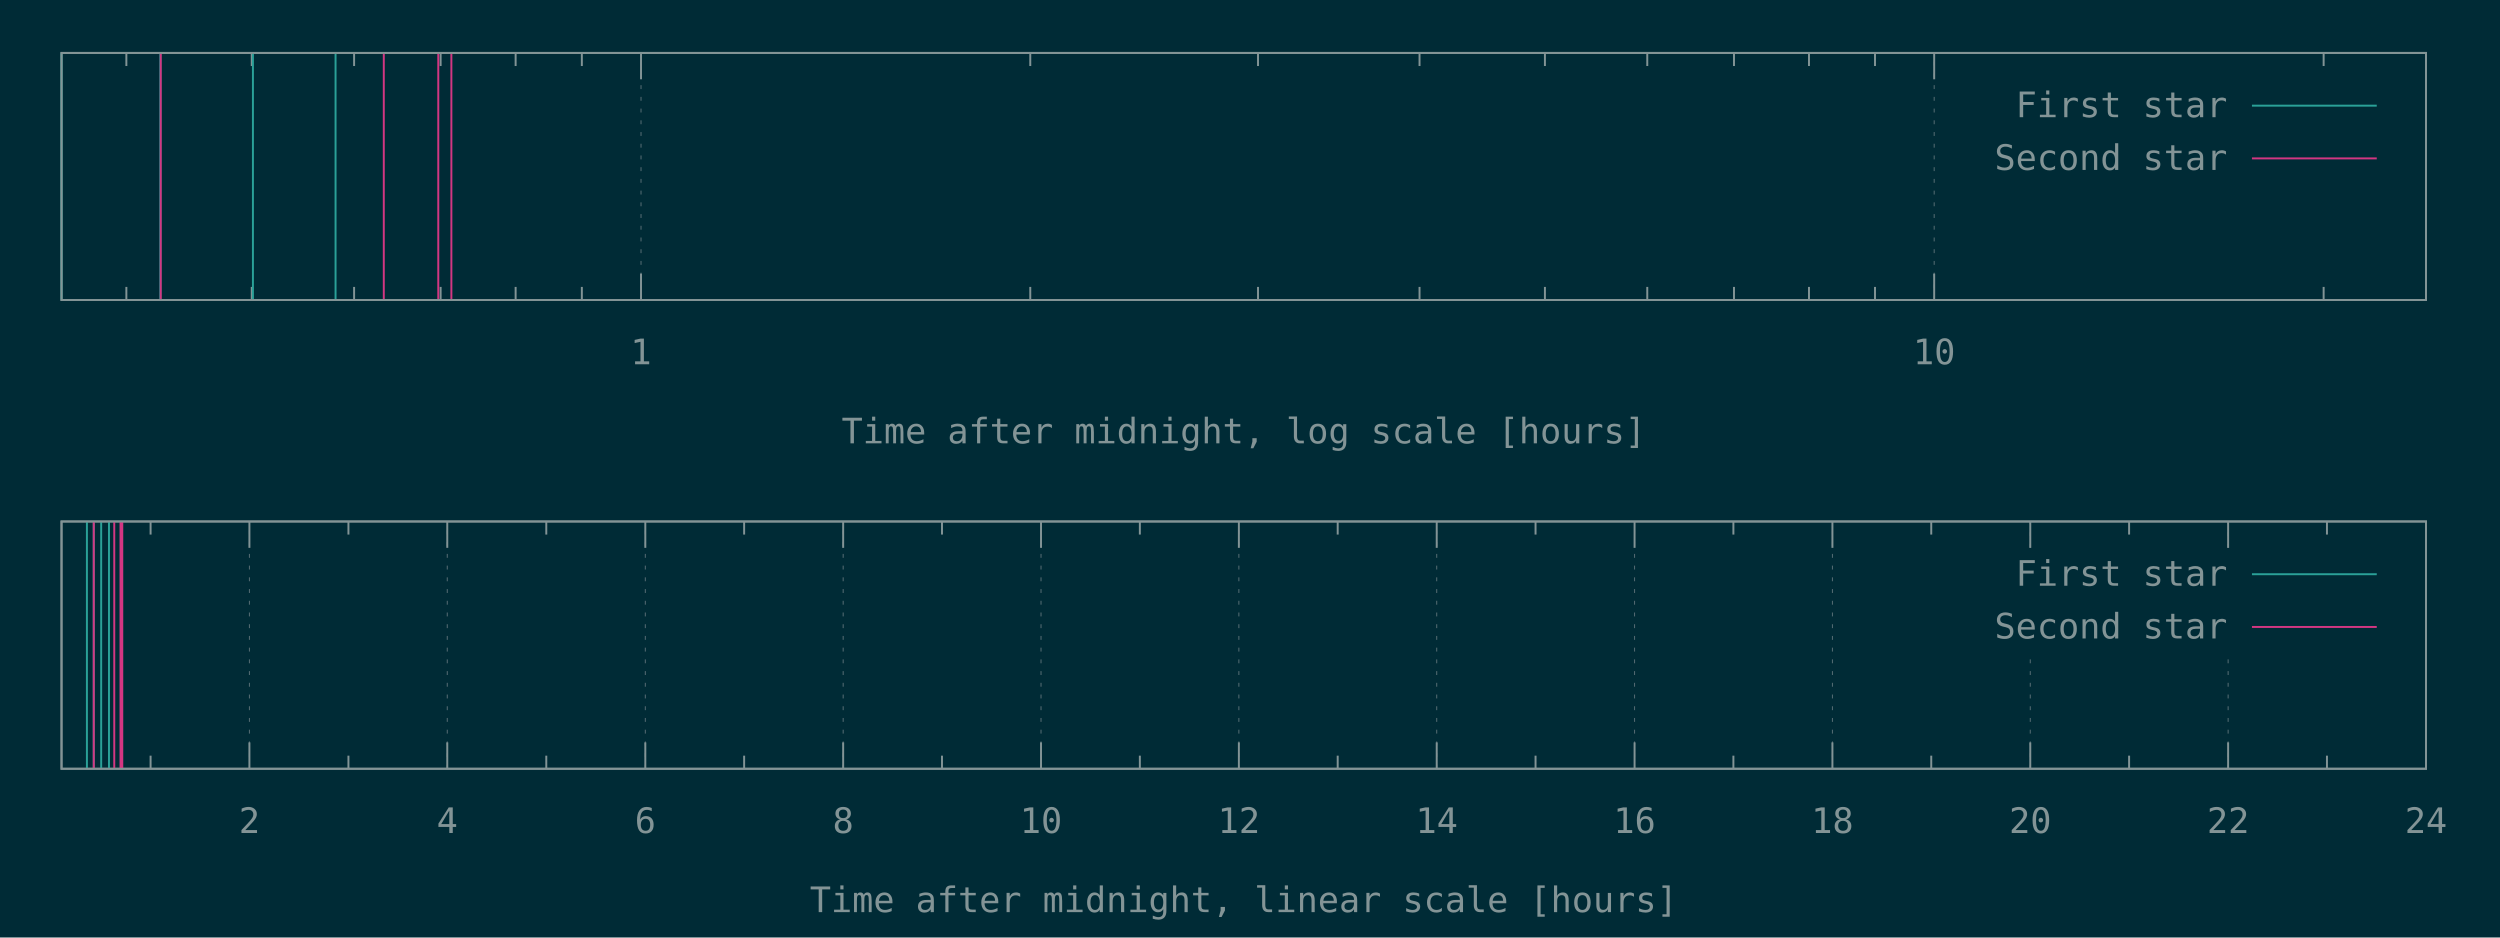
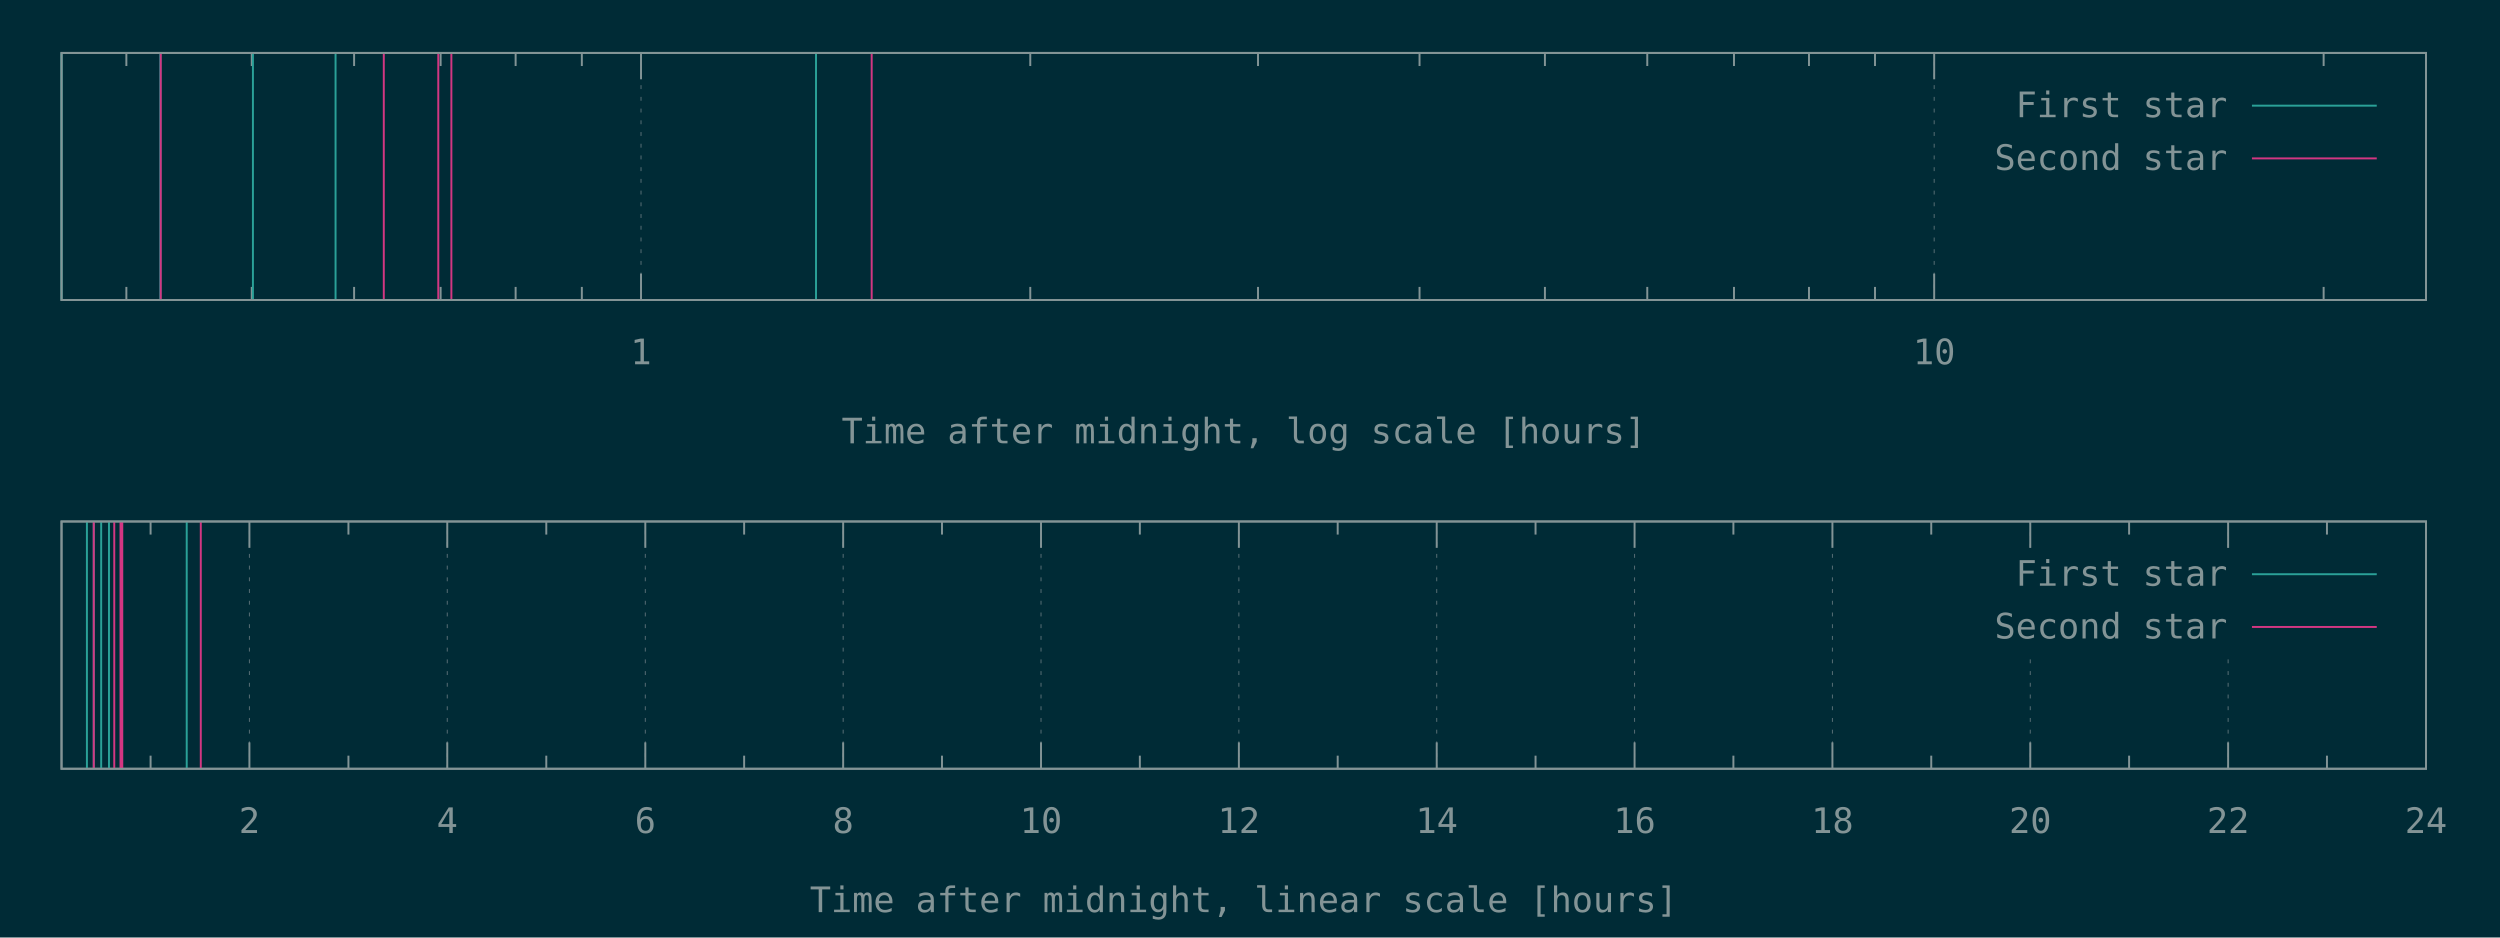
<svg xmlns="http://www.w3.org/2000/svg" xmlns:xlink="http://www.w3.org/1999/xlink" width="1280" height="480" viewBox="0 0 1280 480">
  <g id="gnuplot_canvas">
    <rect x="0" y="0" width="1280" height="480" fill="#002b36" />
    <defs>
      <circle id="gpDot" r="0.5" stroke-width="0.5" />
      <path id="gpPt0" stroke-width="0.148" stroke="currentColor" d="M-1,0 h2 M0,-1 v2" />
      <path id="gpPt1" stroke-width="0.148" stroke="currentColor" d="M-1,-1 L1,1 M1,-1 L-1,1" />
      <path id="gpPt2" stroke-width="0.148" stroke="currentColor" d="M-1,0 L1,0 M0,-1 L0,1 M-1,-1 L1,1 M-1,1 L1,-1" />
      <rect id="gpPt3" stroke-width="0.148" stroke="currentColor" x="-1" y="-1" width="2" height="2" />
      <rect id="gpPt4" stroke-width="0.148" stroke="currentColor" fill="currentColor" x="-1" y="-1" width="2" height="2" />
      <circle id="gpPt5" stroke-width="0.148" stroke="currentColor" cx="0" cy="0" r="1" />
      <use xlink:href="#gpPt5" id="gpPt6" fill="currentColor" stroke="none" />
      <path id="gpPt7" stroke-width="0.148" stroke="currentColor" d="M0,-1.33 L-1.33,0.67 L1.33,0.67 z" />
      <use xlink:href="#gpPt7" id="gpPt8" fill="currentColor" stroke="none" />
      <use xlink:href="#gpPt7" id="gpPt9" stroke="currentColor" transform="rotate(180)" />
      <use xlink:href="#gpPt9" id="gpPt10" fill="currentColor" stroke="none" />
      <use xlink:href="#gpPt3" id="gpPt11" stroke="currentColor" transform="rotate(45)" />
      <use xlink:href="#gpPt11" id="gpPt12" fill="currentColor" stroke="none" />
      <path id="gpPt13" stroke-width="0.148" stroke="currentColor" d="M0,1.330 L1.265,0.411 L0.782,-1.067 L-0.782,-1.076 L-1.265,0.411 z" />
      <use xlink:href="#gpPt13" id="gpPt14" fill="currentColor" stroke="none" />
      <filter id="textbox" filterUnits="objectBoundingBox" x="0" y="0" height="1" width="1">
        <feFlood flood-color="#002B36" flood-opacity="1" result="bgnd" />
        <feComposite in="SourceGraphic" in2="bgnd" operator="atop" />
      </filter>
      <filter id="greybox" filterUnits="objectBoundingBox" x="0" y="0" height="1" width="1">
        <feFlood flood-color="lightgrey" flood-opacity="1" result="grey" />
        <feComposite in="SourceGraphic" in2="grey" operator="atop" />
      </filter>
    </defs>
    <g fill="none" color="#002B36" stroke="currentColor" stroke-width="1.00" stroke-linecap="butt" stroke-linejoin="miter">
</g>
    <g fill="none" color="black" stroke="currentColor" stroke-width="1.00" stroke-linecap="butt" stroke-linejoin="miter">
      <path stroke="rgb(131, 148, 150)" d="M64.7,153.6 L64.7,146.9 M64.7,27.1 L64.7,33.8 M128.9,153.6 L128.9,146.9 M128.9,27.1 L128.9,33.8   M181.3,153.6 L181.3,146.9 M181.3,27.1 L181.3,33.8 M225.6,153.6 L225.6,146.9 M225.6,27.1 L225.6,33.8   M264.0,153.6 L264.0,146.9 M264.0,27.1 L264.0,33.8 M297.9,153.6 L297.9,146.9 M297.9,27.1 L297.9,33.8    " />
    </g>
    <g fill="none" color="black" stroke="rgb(131, 148, 150)" stroke-width="0.50" stroke-linecap="butt" stroke-linejoin="miter">
</g>
    <g fill="none" color="gray" stroke="currentColor" stroke-width="0.50" stroke-linecap="butt" stroke-linejoin="miter">
      <path stroke="rgb( 88, 110, 117)" stroke-dasharray="2,4" class="gridline" d="M328.2,153.6 L328.2,27.1  " />
    </g>
    <g fill="none" color="gray" stroke="rgb( 88, 110, 117)" stroke-width="1.00" stroke-linecap="butt" stroke-linejoin="miter">
</g>
    <g fill="none" color="black" stroke="currentColor" stroke-width="1.00" stroke-linecap="butt" stroke-linejoin="miter">
      <path stroke="rgb(131, 148, 150)" d="M328.2,153.6 L328.2,140.1 M328.2,27.1 L328.2,40.6  " />
      <g transform="translate(328.2,186.5)" stroke="none" fill="rgb(131,148,150)" font-family="Inconsolata" font-size="18.00" text-anchor="middle">
        <text>
          <tspan font-family="Inconsolata"> 1</tspan>
        </text>
      </g>
    </g>
    <g fill="none" color="black" stroke="currentColor" stroke-width="1.00" stroke-linecap="butt" stroke-linejoin="miter">
      <path stroke="rgb(131, 148, 150)" d="M527.5,153.6 L527.5,146.9 M527.5,27.1 L527.5,33.8 M644.1,153.6 L644.1,146.9 M644.1,27.1 L644.1,33.8   M726.8,153.6 L726.8,146.9 M726.8,27.1 L726.8,33.8 M791.0,153.6 L791.0,146.9 M791.0,27.1 L791.0,33.8   M843.4,153.6 L843.4,146.9 M843.4,27.1 L843.4,33.8 M887.8,153.6 L887.8,146.9 M887.8,27.1 L887.8,33.8   M926.2,153.6 L926.2,146.9 M926.2,27.1 L926.2,33.8 M960.0,153.6 L960.0,146.9 M960.0,27.1 L960.0,33.8    " />
    </g>
    <g fill="none" color="black" stroke="rgb(131, 148, 150)" stroke-width="0.50" stroke-linecap="butt" stroke-linejoin="miter">
</g>
    <g fill="none" color="gray" stroke="currentColor" stroke-width="0.50" stroke-linecap="butt" stroke-linejoin="miter">
      <path stroke="rgb( 88, 110, 117)" stroke-dasharray="2,4" class="gridline" d="M990.3,153.6 L990.3,27.1  " />
    </g>
    <g fill="none" color="gray" stroke="rgb( 88, 110, 117)" stroke-width="1.00" stroke-linecap="butt" stroke-linejoin="miter">
</g>
    <g fill="none" color="black" stroke="currentColor" stroke-width="1.00" stroke-linecap="butt" stroke-linejoin="miter">
      <path stroke="rgb(131, 148, 150)" d="M990.3,153.6 L990.3,140.1 M990.3,27.1 L990.3,40.6  " />
      <g transform="translate(990.3,186.5)" stroke="none" fill="rgb(131,148,150)" font-family="Inconsolata" font-size="18.00" text-anchor="middle">
        <text>
          <tspan font-family="Inconsolata"> 10</tspan>
        </text>
      </g>
    </g>
    <g fill="none" color="black" stroke="currentColor" stroke-width="1.00" stroke-linecap="butt" stroke-linejoin="miter">
      <path stroke="rgb(131, 148, 150)" d="M1189.7,153.6 L1189.7,146.9 M1189.7,27.1 L1189.7,33.8  " />
    </g>
    <g fill="none" color="black" stroke="currentColor" stroke-width="1.00" stroke-linecap="butt" stroke-linejoin="miter">
      <path stroke="rgb(131, 148, 150)" d="M31.5,27.1 L31.5,153.6 L1242.1,153.6 L1242.1,27.1 L31.5,27.1 Z  " />
    </g>
    <g fill="none" color="black" stroke="currentColor" stroke-width="1.00" stroke-linecap="butt" stroke-linejoin="miter">
      <g transform="translate(636.8,227.0)" stroke="none" fill="rgb(131,148,150)" font-family="Inconsolata" font-size="18.00" text-anchor="middle">
        <text>
          <tspan font-family="Inconsolata">Time after midnight, log scale [hours]</tspan>
        </text>
      </g>
    </g>
    <g fill="none" color="black" stroke="currentColor" stroke-width="1.00" stroke-linecap="butt" stroke-linejoin="miter">
</g>
    <g id="gnuplot_plot_1a">
      <g fill="none" color="black" stroke="currentColor" stroke-width="1.00" stroke-linecap="butt" stroke-linejoin="miter">
-         <path stroke="rgb( 42, 161, 152)" d="M31.5,153.6 L31.5,27.1 M82.1,153.6 L82.1,27.1 M129.5,153.6 L129.5,27.1 M171.8,153.6 L171.8,27.1    " />
+         <path stroke="rgb( 42, 161, 152)" d="M31.5,153.6 L31.5,27.1 M82.1,153.6 L82.1,27.1 M129.5,153.6 L129.5,27.1 M171.8,153.6 L171.8,27.1   M417.8,153.6 L417.8,27.1  " />
      </g>
    </g>
    <g id="gnuplot_plot_2a">
      <g fill="none" color="black" stroke="currentColor" stroke-width="1.00" stroke-linecap="butt" stroke-linejoin="miter">
-         <path stroke="rgb(211,  54, 130)" d="M82.3,153.6 L82.3,27.1 M196.5,153.6 L196.5,27.1 M224.4,153.6 L224.4,27.1 M231.1,153.6 L231.1,27.1    " />
+         <path stroke="rgb(211,  54, 130)" d="M82.3,153.6 L82.3,27.1 M196.5,153.6 L196.5,27.1 M224.4,153.6 L224.4,27.1 M231.1,153.6 L231.1,27.1   M446.3,153.6 L446.3,27.1  " />
      </g>
    </g>
    <g stroke="none" shape-rendering="crispEdges">
      <polygon fill="#002B36" points="1001.8,94.6 1229.5,94.6 1229.5,40.6 1001.8,40.6 " />
    </g>
    <g id="gnuplot_plot_1a">
      <g fill="none" color="black" stroke="currentColor" stroke-width="1.00" stroke-linecap="butt" stroke-linejoin="miter">
        <g transform="translate(1140.4,60.0)" stroke="none" fill="rgb(131,148,150)" font-family="Inconsolata" font-size="18.00" text-anchor="end">
          <text>
            <tspan font-family="Inconsolata">First star</tspan>
          </text>
        </g>
      </g>
      <g fill="none" color="black" stroke="currentColor" stroke-width="1.00" stroke-linecap="butt" stroke-linejoin="miter">
        <path stroke="rgb( 42, 161, 152)" d="M1153.0,54.1 L1216.9,54.1  " />
      </g>
    </g>
    <g id="gnuplot_plot_2a">
      <g fill="none" color="black" stroke="currentColor" stroke-width="1.00" stroke-linecap="butt" stroke-linejoin="miter">
        <g transform="translate(1140.4,87.0)" stroke="none" fill="rgb(131,148,150)" font-family="Inconsolata" font-size="18.00" text-anchor="end">
          <text>
            <tspan font-family="Inconsolata">Second star</tspan>
          </text>
        </g>
      </g>
      <g fill="none" color="black" stroke="currentColor" stroke-width="1.00" stroke-linecap="butt" stroke-linejoin="miter">
        <path stroke="rgb(211,  54, 130)" d="M1153.0,81.1 L1216.9,81.1  " />
      </g>
    </g>
    <g fill="none" color="#002B36" stroke="rgb(211,  54, 130)" stroke-width="2.00" stroke-linecap="butt" stroke-linejoin="miter">
</g>
    <g fill="none" color="black" stroke="currentColor" stroke-width="2.00" stroke-linecap="butt" stroke-linejoin="miter">
</g>
    <g fill="none" color="black" stroke="black" stroke-width="1.00" stroke-linecap="butt" stroke-linejoin="miter">
</g>
    <g fill="none" color="black" stroke="currentColor" stroke-width="1.00" stroke-linecap="butt" stroke-linejoin="miter">
      <path stroke="rgb(131, 148, 150)" d="M31.5,27.1 L31.5,153.6 L1242.1,153.6 L1242.1,27.1 L31.5,27.1 Z  " />
    </g>
    <g fill="none" color="black" stroke="currentColor" stroke-width="1.00" stroke-linecap="butt" stroke-linejoin="miter">
</g>
    <g fill="none" color="black" stroke="currentColor" stroke-width="1.00" stroke-linecap="butt" stroke-linejoin="miter">
      <path stroke="rgb(131, 148, 150)" d="M77.1,393.6 L77.1,386.9 M77.1,267.0 L77.1,273.7  " />
    </g>
    <g fill="none" color="black" stroke="rgb(131, 148, 150)" stroke-width="0.50" stroke-linecap="butt" stroke-linejoin="miter">
</g>
    <g fill="none" color="gray" stroke="currentColor" stroke-width="0.50" stroke-linecap="butt" stroke-linejoin="miter">
      <path stroke="rgb( 88, 110, 117)" stroke-dasharray="2,4" class="gridline" d="M127.7,393.6 L127.7,267.0  " />
    </g>
    <g fill="none" color="gray" stroke="rgb( 88, 110, 117)" stroke-width="1.00" stroke-linecap="butt" stroke-linejoin="miter">
</g>
    <g fill="none" color="black" stroke="currentColor" stroke-width="1.00" stroke-linecap="butt" stroke-linejoin="miter">
      <path stroke="rgb(131, 148, 150)" d="M127.7,393.6 L127.7,380.1 M127.7,267.0 L127.7,280.5  " />
      <g transform="translate(127.7,426.5)" stroke="none" fill="rgb(131,148,150)" font-family="Inconsolata" font-size="18.00" text-anchor="middle">
        <text>
          <tspan font-family="Inconsolata"> 2</tspan>
        </text>
      </g>
    </g>
    <g fill="none" color="black" stroke="currentColor" stroke-width="1.00" stroke-linecap="butt" stroke-linejoin="miter">
      <path stroke="rgb(131, 148, 150)" d="M178.4,393.6 L178.4,386.9 M178.4,267.0 L178.4,273.7  " />
    </g>
    <g fill="none" color="black" stroke="rgb(131, 148, 150)" stroke-width="0.50" stroke-linecap="butt" stroke-linejoin="miter">
</g>
    <g fill="none" color="gray" stroke="currentColor" stroke-width="0.50" stroke-linecap="butt" stroke-linejoin="miter">
      <path stroke="rgb( 88, 110, 117)" stroke-dasharray="2,4" class="gridline" d="M229.0,393.6 L229.0,267.0  " />
    </g>
    <g fill="none" color="gray" stroke="rgb( 88, 110, 117)" stroke-width="1.00" stroke-linecap="butt" stroke-linejoin="miter">
</g>
    <g fill="none" color="black" stroke="currentColor" stroke-width="1.00" stroke-linecap="butt" stroke-linejoin="miter">
      <path stroke="rgb(131, 148, 150)" d="M229.0,393.6 L229.0,380.1 M229.0,267.0 L229.0,280.5  " />
      <g transform="translate(229.0,426.5)" stroke="none" fill="rgb(131,148,150)" font-family="Inconsolata" font-size="18.00" text-anchor="middle">
        <text>
          <tspan font-family="Inconsolata"> 4</tspan>
        </text>
      </g>
    </g>
    <g fill="none" color="black" stroke="currentColor" stroke-width="1.00" stroke-linecap="butt" stroke-linejoin="miter">
      <path stroke="rgb(131, 148, 150)" d="M279.7,393.6 L279.7,386.9 M279.7,267.0 L279.7,273.7  " />
    </g>
    <g fill="none" color="black" stroke="rgb(131, 148, 150)" stroke-width="0.50" stroke-linecap="butt" stroke-linejoin="miter">
</g>
    <g fill="none" color="gray" stroke="currentColor" stroke-width="0.50" stroke-linecap="butt" stroke-linejoin="miter">
      <path stroke="rgb( 88, 110, 117)" stroke-dasharray="2,4" class="gridline" d="M330.4,393.6 L330.4,267.0  " />
    </g>
    <g fill="none" color="gray" stroke="rgb( 88, 110, 117)" stroke-width="1.00" stroke-linecap="butt" stroke-linejoin="miter">
</g>
    <g fill="none" color="black" stroke="currentColor" stroke-width="1.00" stroke-linecap="butt" stroke-linejoin="miter">
      <path stroke="rgb(131, 148, 150)" d="M330.4,393.6 L330.4,380.1 M330.4,267.0 L330.4,280.5  " />
      <g transform="translate(330.4,426.5)" stroke="none" fill="rgb(131,148,150)" font-family="Inconsolata" font-size="18.00" text-anchor="middle">
        <text>
          <tspan font-family="Inconsolata"> 6</tspan>
        </text>
      </g>
    </g>
    <g fill="none" color="black" stroke="currentColor" stroke-width="1.00" stroke-linecap="butt" stroke-linejoin="miter">
      <path stroke="rgb(131, 148, 150)" d="M381.0,393.6 L381.0,386.9 M381.0,267.0 L381.0,273.7  " />
    </g>
    <g fill="none" color="black" stroke="rgb(131, 148, 150)" stroke-width="0.50" stroke-linecap="butt" stroke-linejoin="miter">
</g>
    <g fill="none" color="gray" stroke="currentColor" stroke-width="0.50" stroke-linecap="butt" stroke-linejoin="miter">
      <path stroke="rgb( 88, 110, 117)" stroke-dasharray="2,4" class="gridline" d="M431.7,393.6 L431.7,267.0  " />
    </g>
    <g fill="none" color="gray" stroke="rgb( 88, 110, 117)" stroke-width="1.00" stroke-linecap="butt" stroke-linejoin="miter">
</g>
    <g fill="none" color="black" stroke="currentColor" stroke-width="1.00" stroke-linecap="butt" stroke-linejoin="miter">
      <path stroke="rgb(131, 148, 150)" d="M431.7,393.6 L431.7,380.1 M431.7,267.0 L431.7,280.5  " />
      <g transform="translate(431.7,426.5)" stroke="none" fill="rgb(131,148,150)" font-family="Inconsolata" font-size="18.00" text-anchor="middle">
        <text>
          <tspan font-family="Inconsolata"> 8</tspan>
        </text>
      </g>
    </g>
    <g fill="none" color="black" stroke="currentColor" stroke-width="1.00" stroke-linecap="butt" stroke-linejoin="miter">
      <path stroke="rgb(131, 148, 150)" d="M482.3,393.6 L482.3,386.9 M482.3,267.0 L482.3,273.7  " />
    </g>
    <g fill="none" color="black" stroke="rgb(131, 148, 150)" stroke-width="0.50" stroke-linecap="butt" stroke-linejoin="miter">
</g>
    <g fill="none" color="gray" stroke="currentColor" stroke-width="0.50" stroke-linecap="butt" stroke-linejoin="miter">
      <path stroke="rgb( 88, 110, 117)" stroke-dasharray="2,4" class="gridline" d="M533.0,393.6 L533.0,267.0  " />
    </g>
    <g fill="none" color="gray" stroke="rgb( 88, 110, 117)" stroke-width="1.00" stroke-linecap="butt" stroke-linejoin="miter">
</g>
    <g fill="none" color="black" stroke="currentColor" stroke-width="1.00" stroke-linecap="butt" stroke-linejoin="miter">
      <path stroke="rgb(131, 148, 150)" d="M533.0,393.6 L533.0,380.1 M533.0,267.0 L533.0,280.5  " />
      <g transform="translate(533.0,426.5)" stroke="none" fill="rgb(131,148,150)" font-family="Inconsolata" font-size="18.00" text-anchor="middle">
        <text>
          <tspan font-family="Inconsolata"> 10</tspan>
        </text>
      </g>
    </g>
    <g fill="none" color="black" stroke="currentColor" stroke-width="1.00" stroke-linecap="butt" stroke-linejoin="miter">
      <path stroke="rgb(131, 148, 150)" d="M583.6,393.6 L583.6,386.9 M583.6,267.0 L583.6,273.7  " />
    </g>
    <g fill="none" color="black" stroke="rgb(131, 148, 150)" stroke-width="0.50" stroke-linecap="butt" stroke-linejoin="miter">
</g>
    <g fill="none" color="gray" stroke="currentColor" stroke-width="0.50" stroke-linecap="butt" stroke-linejoin="miter">
      <path stroke="rgb( 88, 110, 117)" stroke-dasharray="2,4" class="gridline" d="M634.3,393.6 L634.3,267.0  " />
    </g>
    <g fill="none" color="gray" stroke="rgb( 88, 110, 117)" stroke-width="1.00" stroke-linecap="butt" stroke-linejoin="miter">
</g>
    <g fill="none" color="black" stroke="currentColor" stroke-width="1.00" stroke-linecap="butt" stroke-linejoin="miter">
      <path stroke="rgb(131, 148, 150)" d="M634.3,393.6 L634.3,380.1 M634.3,267.0 L634.3,280.5  " />
      <g transform="translate(634.3,426.5)" stroke="none" fill="rgb(131,148,150)" font-family="Inconsolata" font-size="18.00" text-anchor="middle">
        <text>
          <tspan font-family="Inconsolata"> 12</tspan>
        </text>
      </g>
    </g>
    <g fill="none" color="black" stroke="currentColor" stroke-width="1.00" stroke-linecap="butt" stroke-linejoin="miter">
      <path stroke="rgb(131, 148, 150)" d="M684.9,393.6 L684.9,386.9 M684.9,267.0 L684.9,273.7  " />
    </g>
    <g fill="none" color="black" stroke="rgb(131, 148, 150)" stroke-width="0.50" stroke-linecap="butt" stroke-linejoin="miter">
</g>
    <g fill="none" color="gray" stroke="currentColor" stroke-width="0.50" stroke-linecap="butt" stroke-linejoin="miter">
      <path stroke="rgb( 88, 110, 117)" stroke-dasharray="2,4" class="gridline" d="M735.6,393.6 L735.6,267.0  " />
    </g>
    <g fill="none" color="gray" stroke="rgb( 88, 110, 117)" stroke-width="1.00" stroke-linecap="butt" stroke-linejoin="miter">
</g>
    <g fill="none" color="black" stroke="currentColor" stroke-width="1.00" stroke-linecap="butt" stroke-linejoin="miter">
      <path stroke="rgb(131, 148, 150)" d="M735.6,393.6 L735.6,380.1 M735.6,267.0 L735.6,280.5  " />
      <g transform="translate(735.6,426.5)" stroke="none" fill="rgb(131,148,150)" font-family="Inconsolata" font-size="18.00" text-anchor="middle">
        <text>
          <tspan font-family="Inconsolata"> 14</tspan>
        </text>
      </g>
    </g>
    <g fill="none" color="black" stroke="currentColor" stroke-width="1.00" stroke-linecap="butt" stroke-linejoin="miter">
      <path stroke="rgb(131, 148, 150)" d="M786.2,393.6 L786.2,386.9 M786.2,267.0 L786.2,273.7  " />
    </g>
    <g fill="none" color="black" stroke="rgb(131, 148, 150)" stroke-width="0.50" stroke-linecap="butt" stroke-linejoin="miter">
</g>
    <g fill="none" color="gray" stroke="currentColor" stroke-width="0.50" stroke-linecap="butt" stroke-linejoin="miter">
      <path stroke="rgb( 88, 110, 117)" stroke-dasharray="2,4" class="gridline" d="M836.9,393.6 L836.9,267.0  " />
    </g>
    <g fill="none" color="gray" stroke="rgb( 88, 110, 117)" stroke-width="1.00" stroke-linecap="butt" stroke-linejoin="miter">
</g>
    <g fill="none" color="black" stroke="currentColor" stroke-width="1.00" stroke-linecap="butt" stroke-linejoin="miter">
      <path stroke="rgb(131, 148, 150)" d="M836.9,393.6 L836.9,380.1 M836.9,267.0 L836.9,280.5  " />
      <g transform="translate(836.9,426.5)" stroke="none" fill="rgb(131,148,150)" font-family="Inconsolata" font-size="18.00" text-anchor="middle">
        <text>
          <tspan font-family="Inconsolata"> 16</tspan>
        </text>
      </g>
    </g>
    <g fill="none" color="black" stroke="currentColor" stroke-width="1.00" stroke-linecap="butt" stroke-linejoin="miter">
      <path stroke="rgb(131, 148, 150)" d="M887.5,393.6 L887.5,386.9 M887.5,267.0 L887.5,273.7  " />
    </g>
    <g fill="none" color="black" stroke="rgb(131, 148, 150)" stroke-width="0.50" stroke-linecap="butt" stroke-linejoin="miter">
</g>
    <g fill="none" color="gray" stroke="currentColor" stroke-width="0.50" stroke-linecap="butt" stroke-linejoin="miter">
      <path stroke="rgb( 88, 110, 117)" stroke-dasharray="2,4" class="gridline" d="M938.2,393.6 L938.2,267.0  " />
    </g>
    <g fill="none" color="gray" stroke="rgb( 88, 110, 117)" stroke-width="1.00" stroke-linecap="butt" stroke-linejoin="miter">
</g>
    <g fill="none" color="black" stroke="currentColor" stroke-width="1.00" stroke-linecap="butt" stroke-linejoin="miter">
      <path stroke="rgb(131, 148, 150)" d="M938.2,393.6 L938.2,380.1 M938.2,267.0 L938.2,280.5  " />
      <g transform="translate(938.2,426.5)" stroke="none" fill="rgb(131,148,150)" font-family="Inconsolata" font-size="18.00" text-anchor="middle">
        <text>
          <tspan font-family="Inconsolata"> 18</tspan>
        </text>
      </g>
    </g>
    <g fill="none" color="black" stroke="currentColor" stroke-width="1.00" stroke-linecap="butt" stroke-linejoin="miter">
      <path stroke="rgb(131, 148, 150)" d="M988.8,393.6 L988.8,386.9 M988.8,267.0 L988.8,273.7  " />
    </g>
    <g fill="none" color="black" stroke="rgb(131, 148, 150)" stroke-width="0.50" stroke-linecap="butt" stroke-linejoin="miter">
</g>
    <g fill="none" color="gray" stroke="currentColor" stroke-width="0.50" stroke-linecap="butt" stroke-linejoin="miter">
      <path stroke="rgb( 88, 110, 117)" stroke-dasharray="2,4" class="gridline" d="M1039.5,393.6 L1039.5,334.5 M1039.5,280.5 L1039.5,267.0  " />
    </g>
    <g fill="none" color="gray" stroke="rgb( 88, 110, 117)" stroke-width="1.00" stroke-linecap="butt" stroke-linejoin="miter">
</g>
    <g fill="none" color="black" stroke="currentColor" stroke-width="1.00" stroke-linecap="butt" stroke-linejoin="miter">
      <path stroke="rgb(131, 148, 150)" d="M1039.5,393.6 L1039.5,380.1 M1039.5,267.0 L1039.5,280.5  " />
      <g transform="translate(1039.5,426.5)" stroke="none" fill="rgb(131,148,150)" font-family="Inconsolata" font-size="18.00" text-anchor="middle">
        <text>
          <tspan font-family="Inconsolata"> 20</tspan>
        </text>
      </g>
    </g>
    <g fill="none" color="black" stroke="currentColor" stroke-width="1.00" stroke-linecap="butt" stroke-linejoin="miter">
      <path stroke="rgb(131, 148, 150)" d="M1090.1,393.6 L1090.1,386.9 M1090.1,267.0 L1090.1,273.7  " />
    </g>
    <g fill="none" color="black" stroke="rgb(131, 148, 150)" stroke-width="0.50" stroke-linecap="butt" stroke-linejoin="miter">
</g>
    <g fill="none" color="gray" stroke="currentColor" stroke-width="0.50" stroke-linecap="butt" stroke-linejoin="miter">
      <path stroke="rgb( 88, 110, 117)" stroke-dasharray="2,4" class="gridline" d="M1140.8,393.6 L1140.8,334.5 M1140.8,280.5 L1140.8,267.0  " />
    </g>
    <g fill="none" color="gray" stroke="rgb( 88, 110, 117)" stroke-width="1.00" stroke-linecap="butt" stroke-linejoin="miter">
</g>
    <g fill="none" color="black" stroke="currentColor" stroke-width="1.00" stroke-linecap="butt" stroke-linejoin="miter">
      <path stroke="rgb(131, 148, 150)" d="M1140.8,393.6 L1140.8,380.1 M1140.8,267.0 L1140.8,280.5  " />
      <g transform="translate(1140.8,426.5)" stroke="none" fill="rgb(131,148,150)" font-family="Inconsolata" font-size="18.00" text-anchor="middle">
        <text>
          <tspan font-family="Inconsolata"> 22</tspan>
        </text>
      </g>
    </g>
    <g fill="none" color="black" stroke="currentColor" stroke-width="1.00" stroke-linecap="butt" stroke-linejoin="miter">
      <path stroke="rgb(131, 148, 150)" d="M1191.4,393.6 L1191.4,386.9 M1191.4,267.0 L1191.4,273.7  " />
    </g>
    <g fill="none" color="black" stroke="rgb(131, 148, 150)" stroke-width="0.50" stroke-linecap="butt" stroke-linejoin="miter">
</g>
    <g fill="none" color="gray" stroke="currentColor" stroke-width="0.50" stroke-linecap="butt" stroke-linejoin="miter">
      <path stroke="rgb( 88, 110, 117)" stroke-dasharray="2,4" class="gridline" d="M1242.1,393.6 L1242.1,267.0  " />
    </g>
    <g fill="none" color="gray" stroke="rgb( 88, 110, 117)" stroke-width="1.00" stroke-linecap="butt" stroke-linejoin="miter">
</g>
    <g fill="none" color="black" stroke="currentColor" stroke-width="1.00" stroke-linecap="butt" stroke-linejoin="miter">
      <path stroke="rgb(131, 148, 150)" d="M1242.1,393.6 L1242.1,380.1 M1242.1,267.0 L1242.1,280.5  " />
      <g transform="translate(1242.1,426.5)" stroke="none" fill="rgb(131,148,150)" font-family="Inconsolata" font-size="18.00" text-anchor="middle">
        <text>
          <tspan font-family="Inconsolata"> 24</tspan>
        </text>
      </g>
    </g>
    <g fill="none" color="black" stroke="currentColor" stroke-width="1.00" stroke-linecap="butt" stroke-linejoin="miter">
</g>
    <g fill="none" color="black" stroke="currentColor" stroke-width="1.00" stroke-linecap="butt" stroke-linejoin="miter">
      <path stroke="rgb(131, 148, 150)" d="M31.5,267.0 L31.5,393.6 L1242.1,393.6 L1242.1,267.0 L31.5,267.0 Z  " />
    </g>
    <g fill="none" color="black" stroke="currentColor" stroke-width="1.00" stroke-linecap="butt" stroke-linejoin="miter">
      <g transform="translate(636.8,467.0)" stroke="none" fill="rgb(131,148,150)" font-family="Inconsolata" font-size="18.00" text-anchor="middle">
        <text>
          <tspan font-family="Inconsolata">Time after midnight, linear scale [hours]</tspan>
        </text>
      </g>
    </g>
    <g fill="none" color="black" stroke="currentColor" stroke-width="1.00" stroke-linecap="butt" stroke-linejoin="miter">
</g>
    <g id="gnuplot_plot_1b">
      <g fill="none" color="black" stroke="currentColor" stroke-width="1.00" stroke-linecap="butt" stroke-linejoin="miter">
-         <path stroke="rgb( 42, 161, 152)" d="M44.5,393.6 L44.5,267.0 M48.0,393.6 L48.0,267.0 M51.8,393.6 L51.8,267.0 M55.8,393.6 L55.8,267.0    " />
+         <path stroke="rgb( 42, 161, 152)" d="M44.5,393.6 L44.5,267.0 M48.0,393.6 L48.0,267.0 M51.8,393.6 L51.8,267.0 M55.8,393.6 L55.8,267.0   M95.6,393.6 L95.6,267.0  " />
      </g>
    </g>
    <g id="gnuplot_plot_2b">
      <g fill="none" color="black" stroke="currentColor" stroke-width="1.00" stroke-linecap="butt" stroke-linejoin="miter">
-         <path stroke="rgb(211,  54, 130)" d="M48.0,393.6 L48.0,267.0 M58.5,393.6 L58.5,267.0 M61.7,393.6 L61.7,267.0 M62.6,393.6 L62.6,267.0    " />
+         <path stroke="rgb(211,  54, 130)" d="M48.0,393.6 L48.0,267.0 M58.5,393.6 L58.5,267.0 M61.7,393.6 L61.7,267.0 M62.6,393.6 L62.6,267.0   M102.8,393.6 L102.8,267.0  " />
      </g>
    </g>
    <g stroke="none" shape-rendering="crispEdges">
      <polygon fill="#002B36" points="1001.8,334.5 1229.5,334.5 1229.5,280.5 1001.8,280.5 " />
    </g>
    <g id="gnuplot_plot_1b">
      <g fill="none" color="black" stroke="currentColor" stroke-width="1.00" stroke-linecap="butt" stroke-linejoin="miter">
        <g transform="translate(1140.4,299.9)" stroke="none" fill="rgb(131,148,150)" font-family="Inconsolata" font-size="18.00" text-anchor="end">
          <text>
            <tspan font-family="Inconsolata">First star</tspan>
          </text>
        </g>
      </g>
      <g fill="none" color="black" stroke="currentColor" stroke-width="1.00" stroke-linecap="butt" stroke-linejoin="miter">
        <path stroke="rgb( 42, 161, 152)" d="M1153.0,294.0 L1216.9,294.0  " />
      </g>
    </g>
    <g id="gnuplot_plot_2b">
      <g fill="none" color="black" stroke="currentColor" stroke-width="1.00" stroke-linecap="butt" stroke-linejoin="miter">
        <g transform="translate(1140.4,326.9)" stroke="none" fill="rgb(131,148,150)" font-family="Inconsolata" font-size="18.00" text-anchor="end">
          <text>
            <tspan font-family="Inconsolata">Second star</tspan>
          </text>
        </g>
      </g>
      <g fill="none" color="black" stroke="currentColor" stroke-width="1.00" stroke-linecap="butt" stroke-linejoin="miter">
        <path stroke="rgb(211,  54, 130)" d="M1153.0,321.0 L1216.9,321.0  " />
      </g>
    </g>
    <g fill="none" color="#002B36" stroke="rgb(211,  54, 130)" stroke-width="2.00" stroke-linecap="butt" stroke-linejoin="miter">
</g>
    <g fill="none" color="black" stroke="currentColor" stroke-width="2.00" stroke-linecap="butt" stroke-linejoin="miter">
</g>
    <g fill="none" color="black" stroke="black" stroke-width="1.00" stroke-linecap="butt" stroke-linejoin="miter">
</g>
    <g fill="none" color="black" stroke="currentColor" stroke-width="1.00" stroke-linecap="butt" stroke-linejoin="miter">
      <path stroke="rgb(131, 148, 150)" d="M31.5,267.0 L31.5,393.6 L1242.1,393.6 L1242.1,267.0 L31.5,267.0 Z  " />
    </g>
    <g fill="none" color="black" stroke="currentColor" stroke-width="1.00" stroke-linecap="butt" stroke-linejoin="miter">
</g>
  </g>
</svg>
